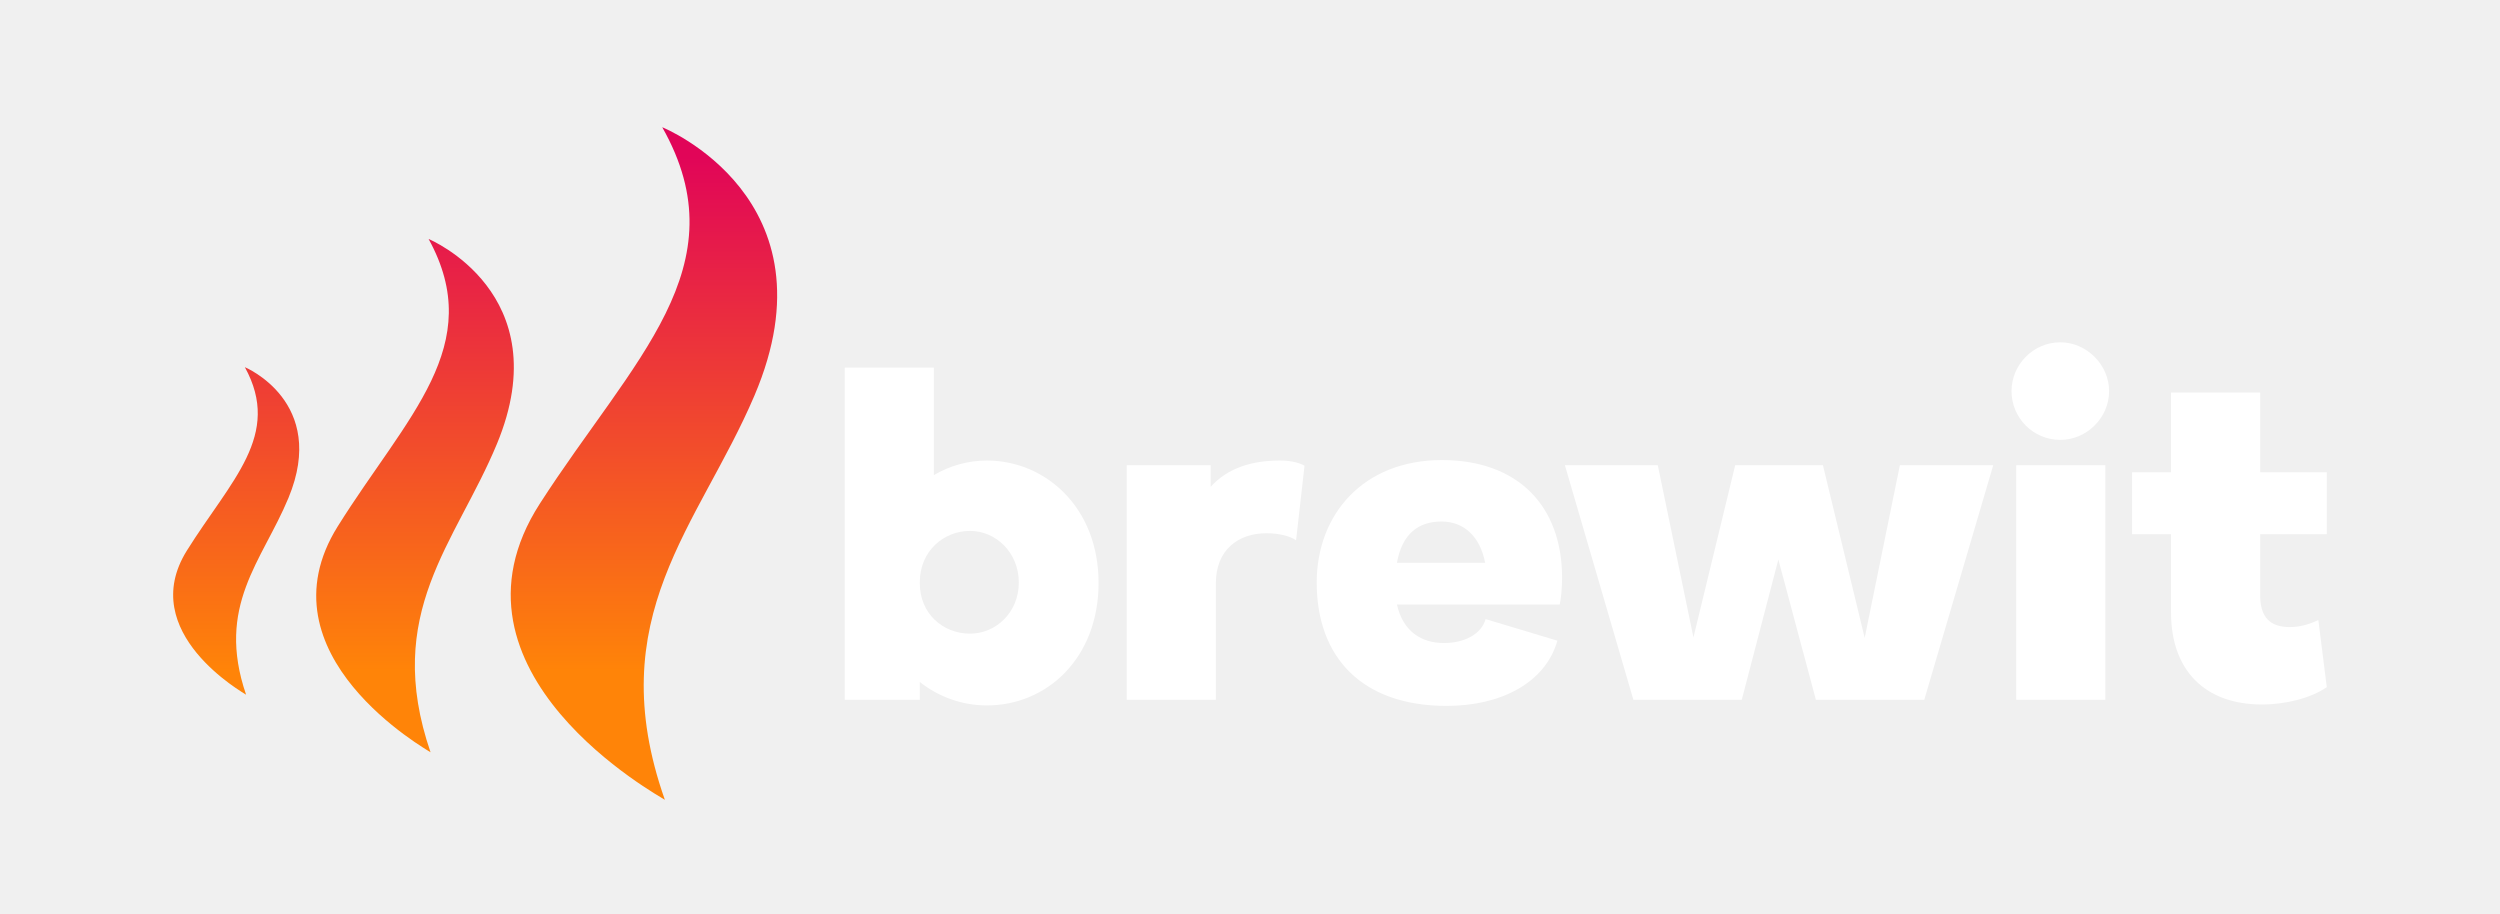
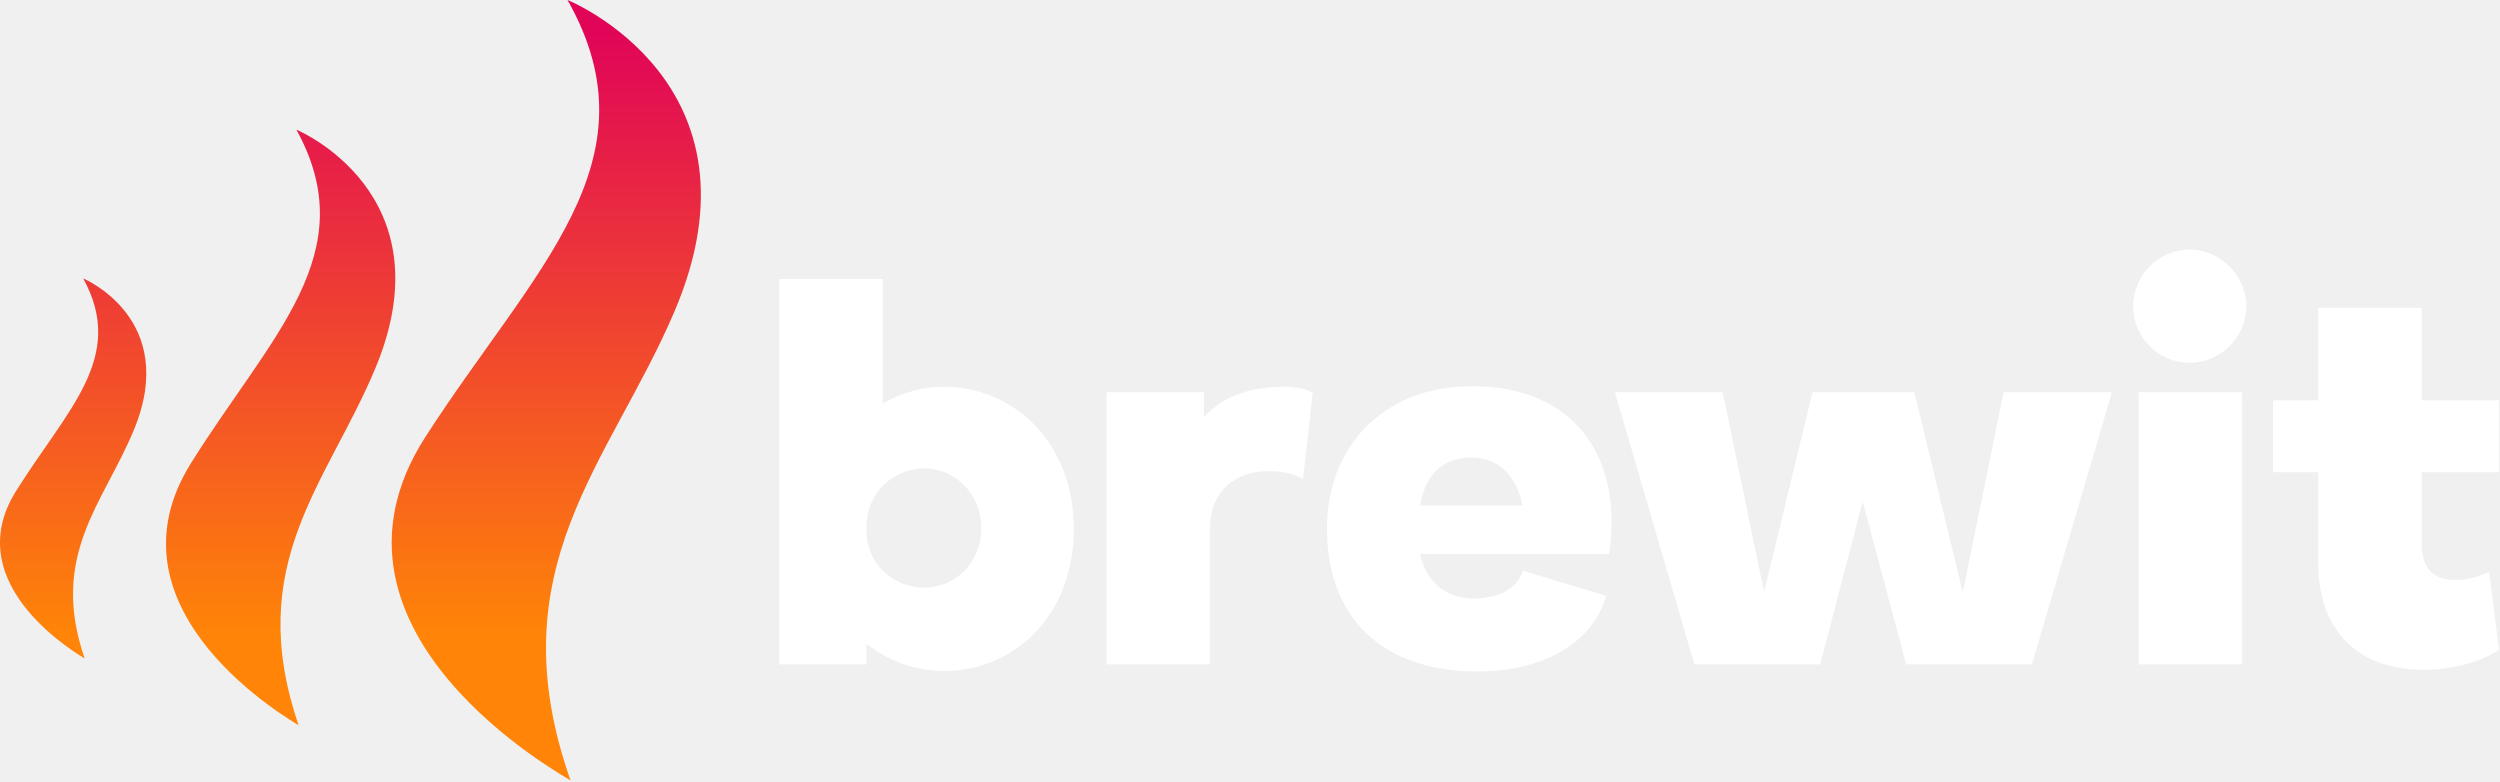
- <svg xmlns="http://www.w3.org/2000/svg" width="651" height="238" viewBox="0 0 651 238" fill="none">
-   <mask id="mask0_6040_4" style="mask-type:luminance" maskUnits="userSpaceOnUse" x="0" y="0" width="651" height="238">
-     <path d="M0 0.875H651V237.575H0V0.875Z" fill="white" />
-   </mask>
-   <g mask="url(#mask0_6040_4)">
-     <path d="M252.593 165.002C259.312 165.002 265.299 159.504 265.299 151.686C265.299 143.867 259.312 138.247 252.593 138.247C245.751 138.247 239.521 143.501 239.521 151.563V151.93C239.521 159.748 245.507 165.002 252.593 165.002ZM243.186 95.732V123.709C247.34 121.265 252.104 119.922 256.991 119.922C272.017 119.922 286.067 131.895 286.067 151.807C286.067 171.355 272.628 183.693 256.991 183.693C250.394 183.693 244.286 181.372 239.521 177.585V182.227H219.974V95.732H243.186Z" fill="white" />
-   </g>
-   <mask id="mask1_6040_4" style="mask-type:luminance" maskUnits="userSpaceOnUse" x="0" y="0" width="651" height="238">
-     <path d="M0 0.875H651V237.575H0V0.875Z" fill="white" />
-   </mask>
-   <g mask="url(#mask1_6040_4)">
-     <path d="M339.698 121.266L337.499 140.691C335.91 139.591 333.101 138.858 329.802 138.858C322.472 138.858 316.608 143.134 316.608 151.93V182.227H293.396V121.143H315.264V126.763C319.784 121.754 326.137 119.922 333.344 119.922C336.521 119.922 338.598 120.655 339.698 121.266Z" fill="white" />
-   </g>
-   <mask id="mask2_6040_4" style="mask-type:luminance" maskUnits="userSpaceOnUse" x="0" y="0" width="651" height="238">
-     <path d="M0 0.875H651V237.575H0V0.875Z" fill="white" />
-   </mask>
-   <g mask="url(#mask2_6040_4)">
-     <path d="M386.732 146.554C385.388 139.591 381.113 135.804 375.37 135.804C369.384 135.804 365.108 138.98 363.764 146.554H386.732ZM342.874 151.686C342.874 133.971 354.968 119.8 375.492 119.8C395.161 119.8 406.767 131.65 406.767 150.464C406.767 152.785 406.523 155.839 406.157 157.428H363.764C365.353 164.513 370.239 167.445 375.981 167.445C381.357 167.445 385.755 165.124 386.855 161.215L405.546 166.834C402.37 177.951 390.641 183.816 376.714 183.816C354.847 183.816 342.874 171.355 342.874 151.686Z" fill="white" />
-   </g>
-   <mask id="mask3_6040_4" style="mask-type:luminance" maskUnits="userSpaceOnUse" x="0" y="0" width="651" height="238">
-     <path d="M0 0.875H651V237.575H0V0.875Z" fill="white" />
-   </mask>
-   <g mask="url(#mask3_6040_4)">
-     <path d="M485.564 166.101L494.727 121.144H519.038L501.079 182.227H472.858L463.085 145.7L453.556 182.227H425.335L407.499 121.144H431.688L440.973 165.979L451.845 121.144H474.691L485.564 166.101Z" fill="white" />
-   </g>
-   <mask id="mask4_6040_4" style="mask-type:luminance" maskUnits="userSpaceOnUse" x="0" y="0" width="651" height="238">
-     <path d="M0 0.875H651V237.575H0V0.875Z" fill="white" />
-   </mask>
-   <g mask="url(#mask4_6040_4)">
-     <path d="M525.023 121.143H548.235V182.227H525.023V121.143ZM523.801 101.841C523.801 95 529.421 89.136 536.507 89.136C543.348 89.136 549.212 95 549.212 101.841C549.212 108.805 543.348 114.546 536.507 114.546C529.421 114.546 523.801 108.805 523.801 101.841Z" fill="white" />
-   </g>
-   <mask id="mask5_6040_4" style="mask-type:luminance" maskUnits="userSpaceOnUse" x="0" y="0" width="651" height="238">
-     <path d="M0 0.875H651V237.575H0V0.875Z" fill="white" />
-   </mask>
-   <g mask="url(#mask5_6040_4)">
-     <path d="M596.245 163.292C599.544 163.292 602.11 162.192 603.697 161.459L605.896 178.929C601.865 181.739 595.267 183.448 589.037 183.448C574.01 183.448 565.337 174.409 565.337 159.504V139.102H555.197V122.976H565.337V102.208H588.548V122.976H605.896V139.102H588.548V154.984C588.548 160.726 591.114 163.292 596.245 163.292Z" fill="white" />
-   </g>
-   <path d="M140.57 131.158C112.255 175.134 172.339 207.612 173.132 208.278C156.336 160.635 181.974 136.954 196.439 103.053C218.376 51.639 172.446 33.13 172.446 33.13C193.012 69.462 164.794 93.536 140.57 131.158ZM87.963 137.042C66.963 170.604 111.525 195.392 112.114 195.9C99.657 159.538 118.672 141.464 129.4 115.591C145.67 76.352 111.606 62.225 111.606 62.225C126.859 89.954 105.93 108.328 87.963 137.042ZM48.676 143.349C35.276 164.763 63.709 180.579 64.085 180.904C56.137 157.704 68.27 146.172 75.115 129.663C85.496 104.627 63.761 95.613 63.761 95.613C73.493 113.305 60.139 125.029 48.676 143.349Z" fill="url(#paint0_linear_6040_4)" />
+ <svg xmlns="http://www.w3.org/2000/svg" width="1241" height="388" viewBox="0 0 1241 388" fill="none">
+   <path d="M458.994 291.697C473.856 291.697 487.099 279.537 487.099 262.242C487.099 244.947 473.856 232.515 458.994 232.515C443.86 232.515 430.079 244.137 430.079 261.971V262.782C430.079 280.077 443.32 291.697 458.994 291.697ZM438.186 138.474V200.358C447.374 194.953 457.914 191.981 468.722 191.981C501.96 191.981 533.038 218.465 533.038 262.511C533.038 305.75 503.312 333.042 468.722 333.042C454.13 333.042 440.619 327.907 430.079 319.53V329.799H386.842V138.474H438.186Z" fill="white" />
+   <path d="M651.668 194.953L646.804 237.921C643.29 235.489 637.076 233.868 629.778 233.868C613.565 233.868 600.593 243.325 600.593 262.782V329.8H549.25V194.682H597.621V207.114C607.62 196.034 621.672 191.981 637.614 191.981C644.641 191.981 649.236 193.602 651.668 194.953Z" fill="white" />
+   <path d="M755.708 250.891C752.734 235.489 743.277 227.111 730.576 227.111C717.334 227.111 707.876 234.138 704.902 250.891H755.708ZM658.693 262.242C658.693 223.058 685.446 191.711 730.845 191.711C774.353 191.711 800.025 217.923 800.025 259.539C800.025 264.673 799.485 271.43 798.674 274.943H704.902C708.417 290.615 719.225 297.102 731.926 297.102C743.818 297.102 753.545 291.967 755.978 283.32L797.322 295.75C790.297 320.341 764.354 333.312 733.548 333.312C685.177 333.312 658.693 305.75 658.693 262.242Z" fill="white" />
+   <path d="M974.321 294.129L994.589 194.684H1048.37L1008.64 329.8H946.217L924.599 249.001L903.521 329.8H841.097L801.643 194.684H855.149L875.687 293.858L899.737 194.684H950.271L974.321 294.129Z" fill="white" />
+   <path d="M1061.6 194.683H1112.95V329.799H1061.6V194.683ZM1058.9 151.987C1058.9 136.855 1071.33 123.883 1087.01 123.883C1102.14 123.883 1115.11 136.855 1115.11 151.987C1115.11 167.391 1102.14 180.091 1087.01 180.091C1071.33 180.091 1058.9 167.391 1058.9 151.987Z" fill="white" />
+   <path d="M1219.15 287.914C1226.44 287.914 1232.12 285.482 1235.63 283.861L1240.49 322.503C1231.58 328.719 1216.98 332.501 1203.2 332.501C1169.96 332.501 1150.78 312.505 1150.78 279.537V234.407H1128.35V198.737H1150.78V152.798H1202.12V198.737H1240.49V234.407H1202.12V269.538C1202.12 282.238 1207.8 287.914 1219.15 287.914Z" fill="white" />
+   <path d="M211.201 216.836C148.57 314.109 281.474 385.951 283.227 387.424C246.076 282.039 302.787 229.655 334.783 154.667C383.306 40.94 281.711 6.10352e-05 281.711 6.10352e-05C327.202 80.365 264.785 133.616 211.201 216.836ZM94.837 229.849C48.383 304.088 146.955 358.92 148.257 360.044C120.703 279.612 162.765 239.632 186.494 182.401C222.483 95.604 147.133 64.357 147.133 64.357C180.873 125.693 134.579 166.335 94.837 229.849ZM7.934 243.801C-21.706 291.169 41.187 326.153 42.018 326.872C24.438 275.553 51.275 250.045 66.415 213.528C89.378 158.148 41.3 138.211 41.3 138.211C62.828 177.345 33.29 203.277 7.934 243.801Z" fill="url(#paint0_linear_89_78)" />
  <defs>
-     <linearGradient id="paint0_linear_6040_4" x1="123.732" y1="40.856" x2="123.732" y2="174.836" gradientUnits="userSpaceOnUse">
+     <linearGradient id="paint0_linear_89_78" x1="173.956" y1="17.09" x2="173.956" y2="313.451" gradientUnits="userSpaceOnUse">
      <stop stop-color="#E10558" />
      <stop offset="1" stop-color="#FF8408" />
    </linearGradient>
  </defs>
</svg>
